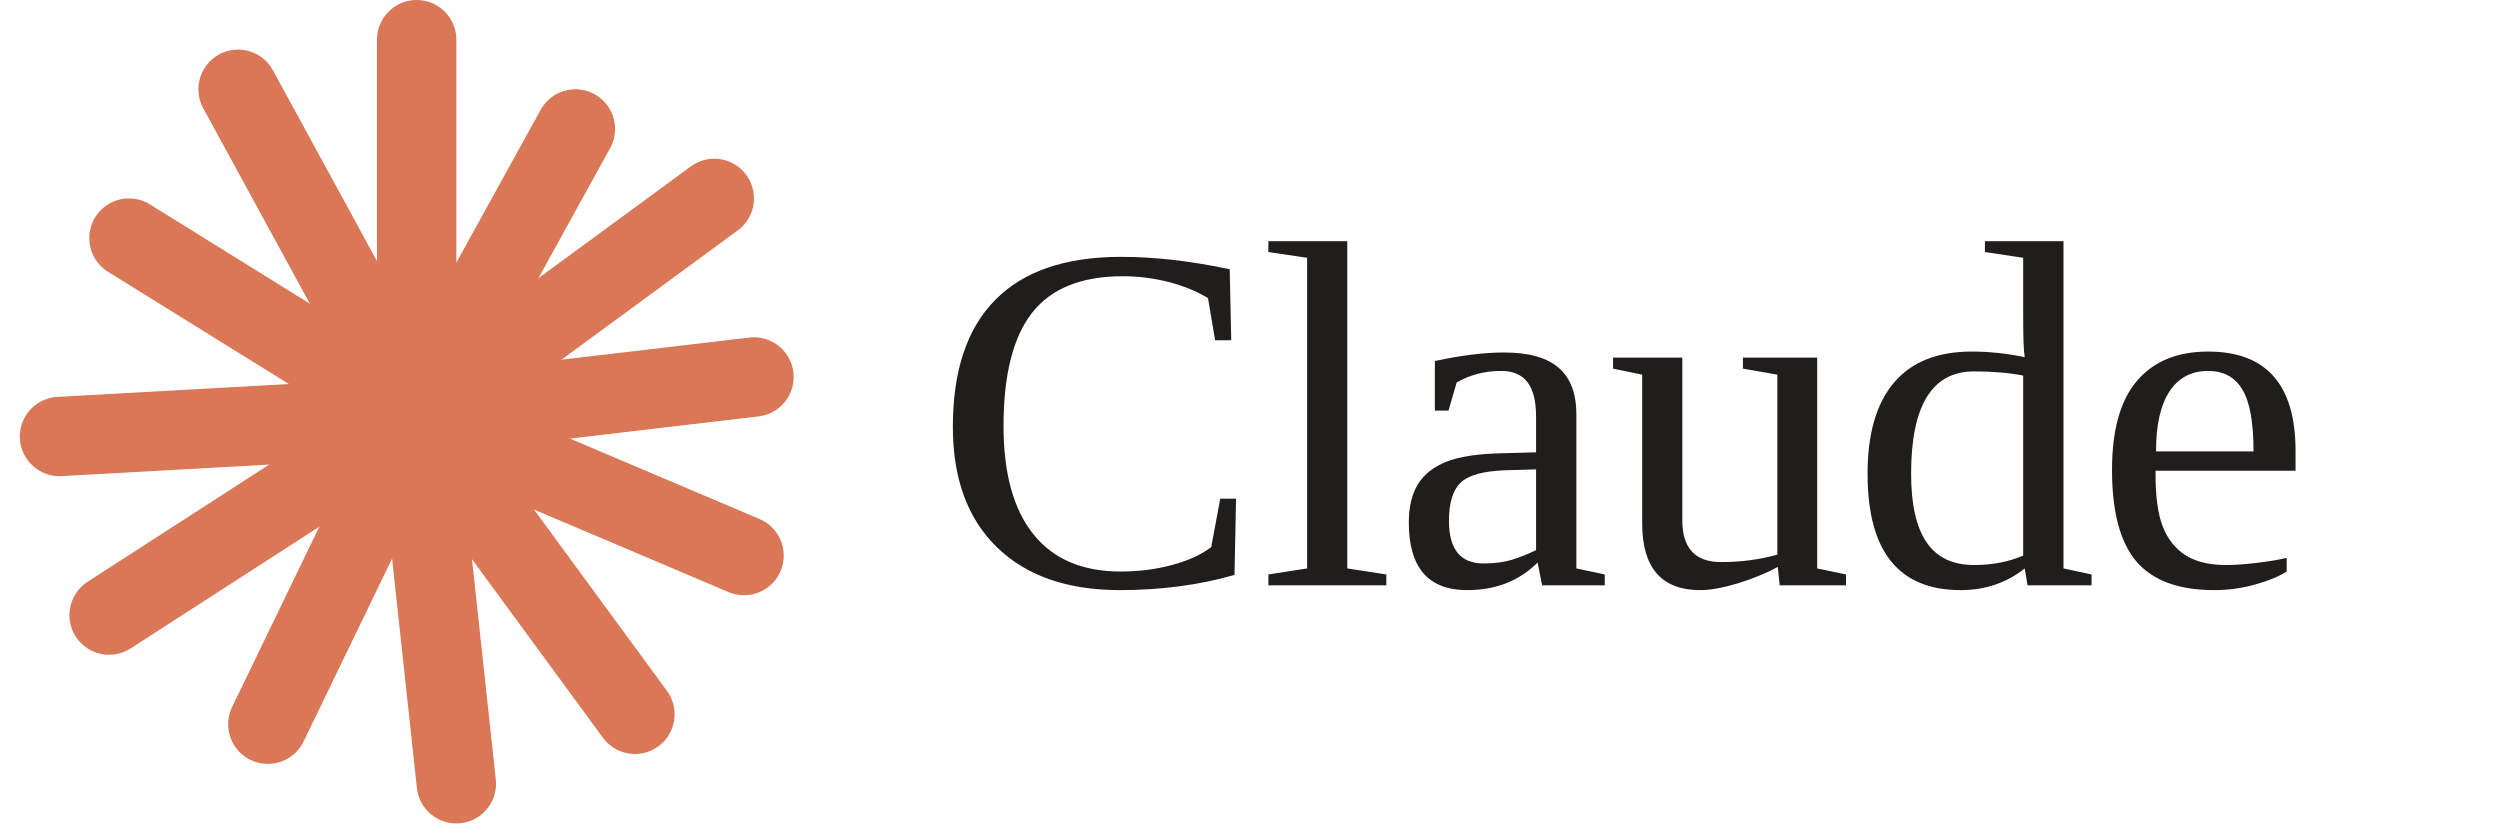
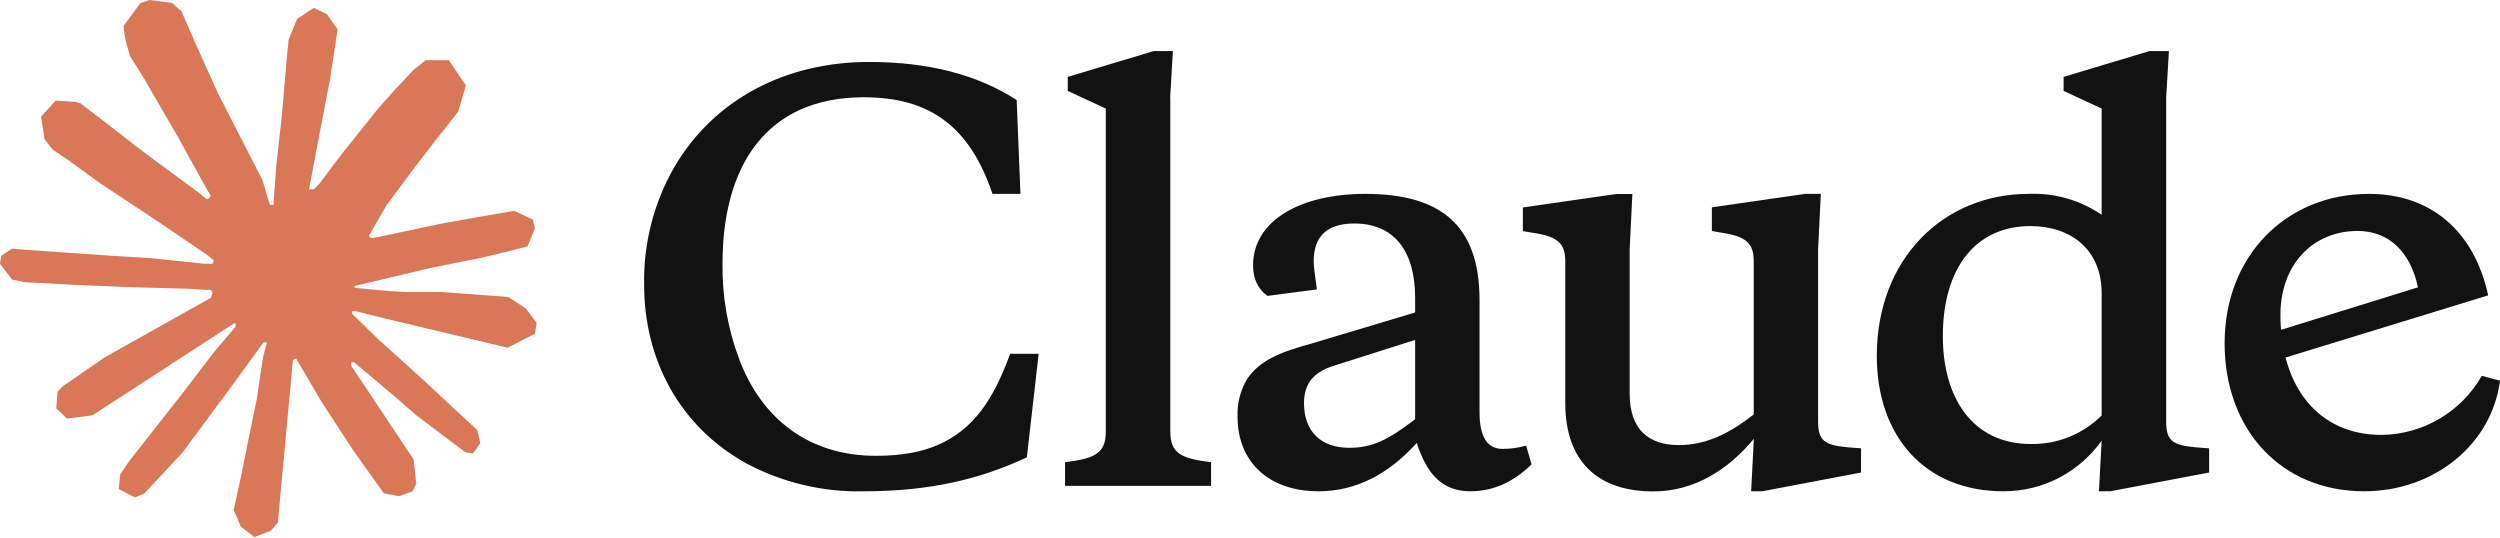
- <svg xmlns="http://www.w3.org/2000/svg" viewBox="6 8 252 84" width="252" height="84">
-   <g transform="translate(48 50)" stroke="#d97757" stroke-width="8" stroke-linecap="round">
-     <line x1="0" y1="0" x2="0" y2="-38" />
-     <line x1="0" y1="0" x2="16" y2="-29" />
-     <line x1="0" y1="0" x2="30" y2="-22" />
-     <line x1="0" y1="0" x2="34" y2="-4" />
-     <line x1="0" y1="0" x2="33" y2="14" />
-     <line x1="0" y1="0" x2="22" y2="30" />
-     <line x1="0" y1="0" x2="4" y2="37" />
-     <line x1="0" y1="0" x2="-15" y2="31" />
-     <line x1="0" y1="0" x2="-31" y2="20" />
-     <line x1="0" y1="0" x2="-36" y2="2" />
-     <line x1="0" y1="0" x2="-29" y2="-18" />
-     <line x1="0" y1="0" x2="-18" y2="-33" />
-   </g>
-   <text x="100" y="67" font-family="Georgia, 'Times New Roman', serif" font-size="50" fill="#1f1e1d" letter-spacing="-0.5">Claude</text>
+ <svg xmlns="http://www.w3.org/2000/svg" width="512" height="110" preserveAspectRatio="xMidYMid" viewBox="0 0 512 110">
+   <path fill="#D97757" d="m21.564 73.123 21.62-12.132.361-1.057-.361-.584h-1.058l-3.617-.223-12.354-.334-10.712-.445-10.379-.556-2.615-.557L0 54.007l.25-1.613 2.199-1.475 3.144.278 6.956.473 10.434.724 7.568.445 11.214 1.168h1.78l.25-.723-.611-.445-.473-.445-10.796-7.318-11.687-7.735-6.12-4.452-3.312-2.254-1.67-2.115-.723-4.619 3.005-3.31 4.035.277 1.03.279 4.09 3.144 8.736 6.761 11.408 8.403 1.67 1.391.668-.473.083-.333-.751-1.253-6.205-11.213-6.622-11.408-2.95-4.73-.779-2.838c-.278-1.169-.473-2.143-.473-3.34L28.771.613 30.663 0l4.563.612 1.92 1.67 2.838 6.483 4.591 10.211 7.123 13.885 2.087 4.118 1.113 3.812.417 1.168h.724v-.667l.584-7.819 1.085-9.6 1.058-12.354.361-3.478 1.725-4.173 3.423-2.254 2.67 1.28 2.2 3.144-.307 2.031-1.308 8.487-2.56 13.3-1.67 8.904h.975l1.113-1.113 4.507-5.983 7.569-9.46 3.339-3.756 3.895-4.146 2.504-1.976h4.73l3.478 5.176-1.558 5.342-4.869 6.177-4.035 5.231-5.787 7.79-3.617 6.234.334.5.862-.083 13.078-2.782 7.067-1.28 8.431-1.447 3.812 1.78.417 1.81-1.502 3.7-9.015 2.226-10.574 2.114-15.748 3.729-.195.139.222.278 7.096.668 3.033.167h7.429l13.829 1.03 3.617 2.392 2.17 2.922-.362 2.226-5.565 2.838-7.512-1.78-17.53-4.174-6.01-1.503h-.835v.5l5.009 4.898 9.182 8.292L97.776 88.12l.584 2.644-1.475 2.087-1.558-.223-10.1-7.596-3.896-3.423-8.82-7.429h-.584v.78l2.03 2.977 10.741 16.138.556 4.953-.779 1.613-2.782.974-3.06-.556-6.29-8.82-6.482-9.934-5.231-8.904-.64.362-3.089 33.25-1.447 1.698-3.339 1.28-2.782-2.115-1.475-3.423 1.475-6.76 1.78-8.821 1.448-7.012 1.307-8.71.78-2.893-.056-.195-.64.084-6.567 9.015-9.989 13.495-7.902 8.459-1.892.75-3.283-1.697.306-3.032 1.836-2.7 10.935-13.912 6.595-8.625 4.257-4.98-.028-.724h-.25L18.92 85.06l-5.175.668-2.226-2.087.279-3.423 1.057-1.113 8.737-6.01-.028.028Z" />
+   <path fill="#121212" d="M179.413 93.351c-13.968 0-23.512-7.79-28.02-19.783a53.395 53.395 0 0 1-3.422-19.56c0-20.118 9.015-34.086 28.938-34.086 13.383 0 21.647 5.844 26.35 19.784h5.731l-.779-19.227c-8.013-5.175-18.03-7.791-30.217-7.791-17.168 0-31.776 7.68-39.9 21.536a46.662 46.662 0 0 0-6.178 24.068c0 15.387 7.263 29.022 20.897 36.59a48.72 48.72 0 0 0 24.29 5.732c13.3 0 23.846-2.532 33.195-6.956l2.42-21.203h-5.842c-3.506 9.683-7.68 15.498-14.608 18.587-3.395 1.53-7.68 2.31-12.855 2.31Zm60.24-73.429.557-9.46h-3.952l-17.585 5.287v2.866l7.791 3.617v66.167c0 4.507-2.31 5.509-8.347 6.26v4.842h29.911v-4.842c-6.065-.751-8.347-1.753-8.347-6.26V19.95l-.028-.028Zm118.95 80.692h2.31l20.228-3.84V91.82l-2.838-.222c-4.73-.446-5.955-1.42-5.955-5.287V51.03l.557-11.324h-3.2L350.59 42.46v4.842l1.864.334c5.175.75 6.706 2.198 6.706 5.815v31.442c-4.953 3.84-9.683 6.26-15.304 6.26-6.233 0-10.1-3.172-10.1-10.573V51.058l.556-11.325h-3.283l-19.143 2.755v4.842l1.975.333c5.176.752 6.706 2.199 6.706 5.816v29.02c0 12.3 6.956 18.142 18.03 18.142 8.459 0 15.387-4.507 20.59-10.768l-.556 10.768-.028-.027Zm-55.593-39.15c0-15.72-8.348-21.758-23.429-21.758-13.3 0-22.955 5.509-22.955 14.635 0 2.727.974 4.814 2.95 6.26l10.128-1.335c-.446-3.06-.668-4.925-.668-5.704 0-5.175 2.754-7.79 8.347-7.79 8.264 0 12.438 5.815 12.438 15.164v3.06l-20.869 6.261c-6.956 1.892-10.907 3.534-13.55 7.374a13.912 13.912 0 0 0-1.948 7.79c0 8.904 6.121 15.193 16.583 15.193 7.569 0 14.275-3.423 20.118-9.906 2.087 6.483 5.286 9.906 10.99 9.906 4.62 0 8.793-1.865 12.521-5.51l-1.113-3.84a17.782 17.782 0 0 1-4.813.668c-3.2 0-4.73-2.532-4.73-7.484V61.464ZM276.298 91.71c-5.704 0-9.238-3.311-9.238-9.127 0-3.95 1.865-6.26 5.843-7.596l16.918-5.37v16.25c-5.398 4.09-8.57 5.843-13.523 5.843Zm176.13 5.064V91.82l-2.866-.222c-4.73-.446-5.927-1.42-5.927-5.287v-66.39l.557-9.46h-3.98l-17.585 5.287v2.866l7.791 3.617V43.99a24.57 24.57 0 0 0-14.941-4.285c-17.474 0-31.108 13.3-31.108 33.194 0 16.39 9.794 27.714 25.932 27.714 8.348 0 15.61-4.063 20.117-10.351l-.556 10.35h2.337l20.229-3.84ZM415.81 46.3c8.348 0 14.608 4.842 14.608 13.745v25.043a20.034 20.034 0 0 1-14.496 5.843c-11.965 0-18.03-9.46-18.03-22.093 0-14.19 6.928-22.538 17.918-22.538Zm79.384 12.521c-1.558-7.346-6.066-11.52-12.326-11.52-9.35 0-15.833 7.04-15.833 17.14 0 14.943 7.903 24.625 20.674 24.625a23.93 23.93 0 0 0 20.563-12.103L512 77.964c-1.67 12.967-13.411 22.65-27.825 22.65-16.917 0-28.575-12.521-28.575-30.33 0-17.946 12.66-30.578 29.577-30.578 12.632 0 21.536 7.596 24.402 20.785l-44.074 13.522V68.06l29.689-9.21v-.028Z" />
</svg>
